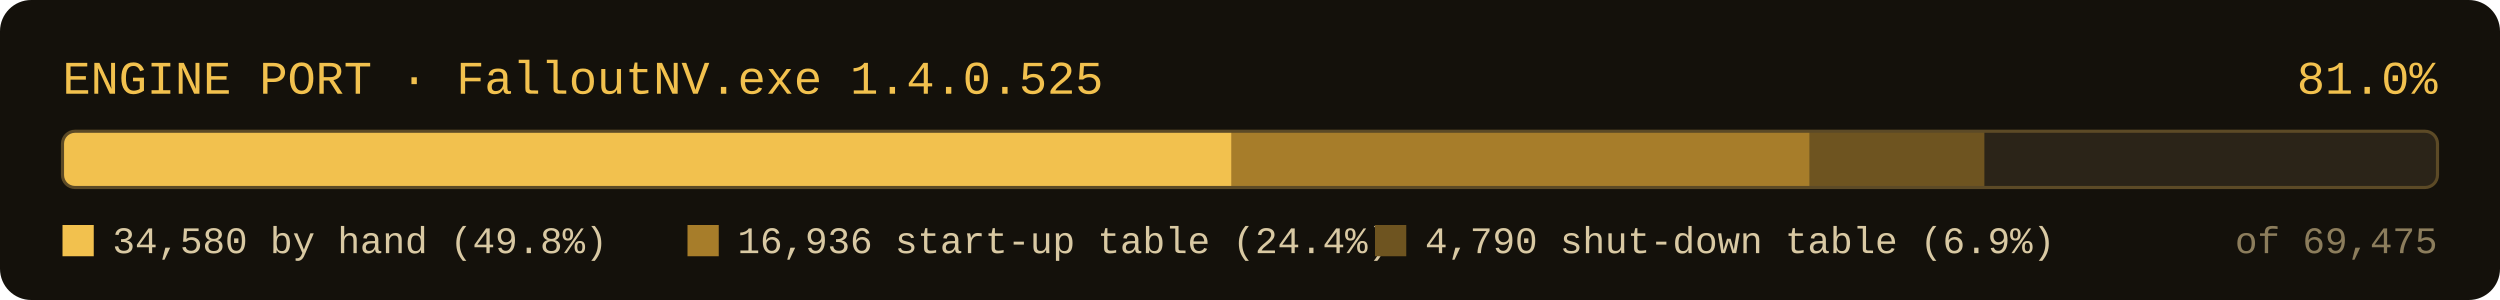
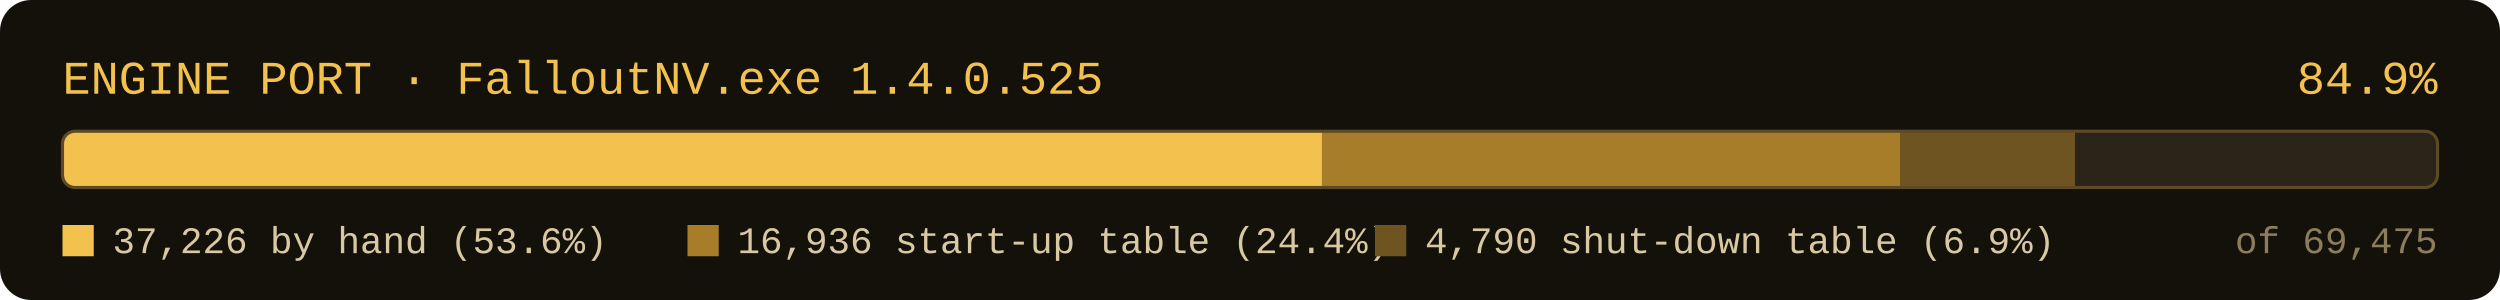
- <svg xmlns="http://www.w3.org/2000/svg" width="800" height="96" viewBox="0 0 800 96" role="img" aria-label="Engine port progress: 49.8% translated by hand, 24.4% start-up table, 6.9% shut-down table, 81.0% covered in all">
+ <svg xmlns="http://www.w3.org/2000/svg" width="800" height="96" viewBox="0 0 800 96" role="img" aria-label="Engine port progress: 53.6% translated by hand, 24.4% start-up table, 6.9% shut-down table, 84.9% covered in all">
  <rect x="0" y="0" width="800" height="96" rx="10" fill="#14110b" />
  <text x="20" y="30" font-family="Consolas, 'Courier New', monospace" font-size="15" fill="#f2c14e">ENGINE PORT · FalloutNV.exe 1.4.0.525</text>
-   <text x="780" y="30" text-anchor="end" font-family="Consolas, 'Courier New', monospace" font-size="15" fill="#f2c14e">81.0%</text>
+   <text x="780" y="30" text-anchor="end" font-family="Consolas, 'Courier New', monospace" font-size="15" fill="#f2c14e">84.9%</text>
  <rect x="20" y="42" width="760" height="18" rx="4" fill="#2b2418" />
-   <rect x="20" y="42" width="378" height="18" rx="4" fill="#f2c14e" />
-   <rect x="394" y="42" width="189" height="18" fill="#a77d2a" />
-   <rect x="579" y="42" width="56" height="18" fill="#6e5420" />
+   <rect x="20" y="42" width="407" height="18" rx="4" fill="#f2c14e" />
+   <rect x="423" y="42" width="189" height="18" fill="#a77d2a" />
+   <rect x="608" y="42" width="56" height="18" fill="#6e5420" />
  <rect x="20" y="42" width="760" height="18" rx="4" fill="none" stroke="#5c4a26" stroke-width="1" />
  <rect x="20" y="72" width="10" height="10" fill="#f2c14e" />
-   <text x="36" y="81" font-family="Consolas, 'Courier New', monospace" font-size="12" fill="#d9c9a3">34,580 by hand (49.8%)</text>
+   <text x="36" y="81" font-family="Consolas, 'Courier New', monospace" font-size="12" fill="#d9c9a3">37,226 by hand (53.6%)</text>
  <rect x="220" y="72" width="10" height="10" fill="#a77d2a" />
  <text x="236" y="81" font-family="Consolas, 'Courier New', monospace" font-size="12" fill="#d9c9a3">16,936 start-up table (24.4%)</text>
  <rect x="440" y="72" width="10" height="10" fill="#6e5420" />
  <text x="456" y="81" font-family="Consolas, 'Courier New', monospace" font-size="12" fill="#d9c9a3">4,790 shut-down table (6.9%)</text>
  <text x="780" y="81" text-anchor="end" font-family="Consolas, 'Courier New', monospace" font-size="12" fill="#8c7d5c">of 69,475</text>
</svg>
